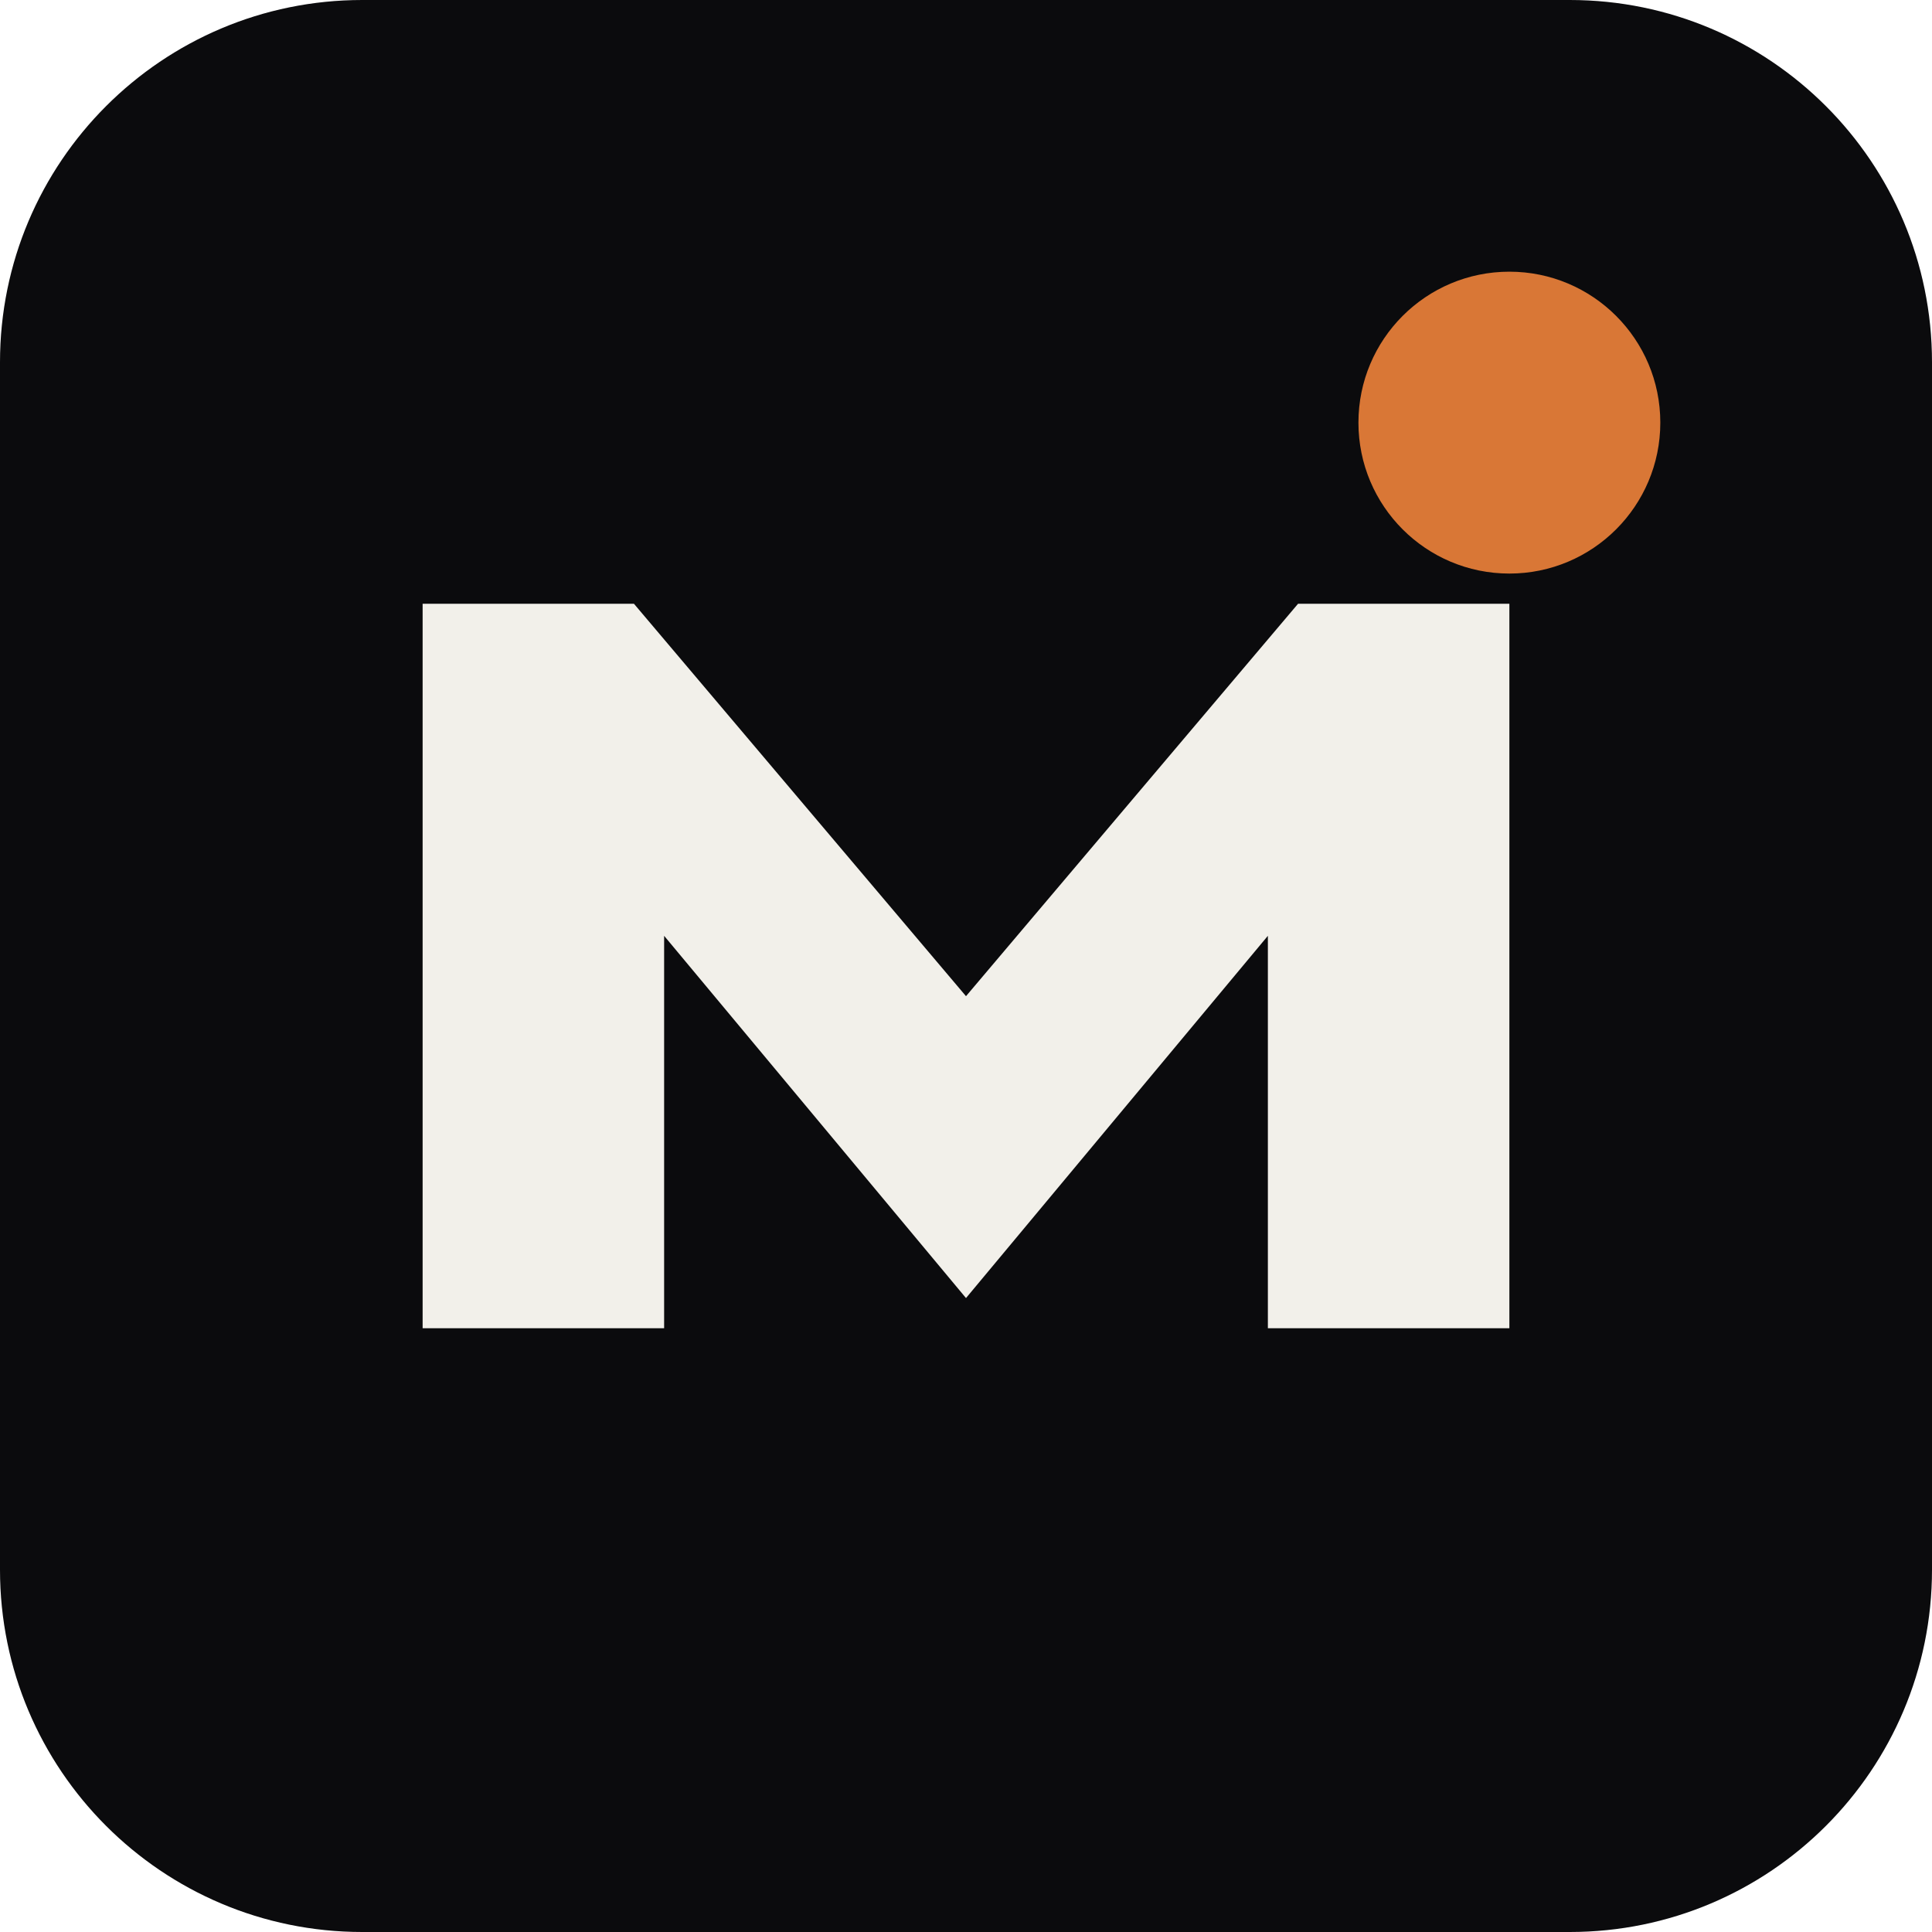
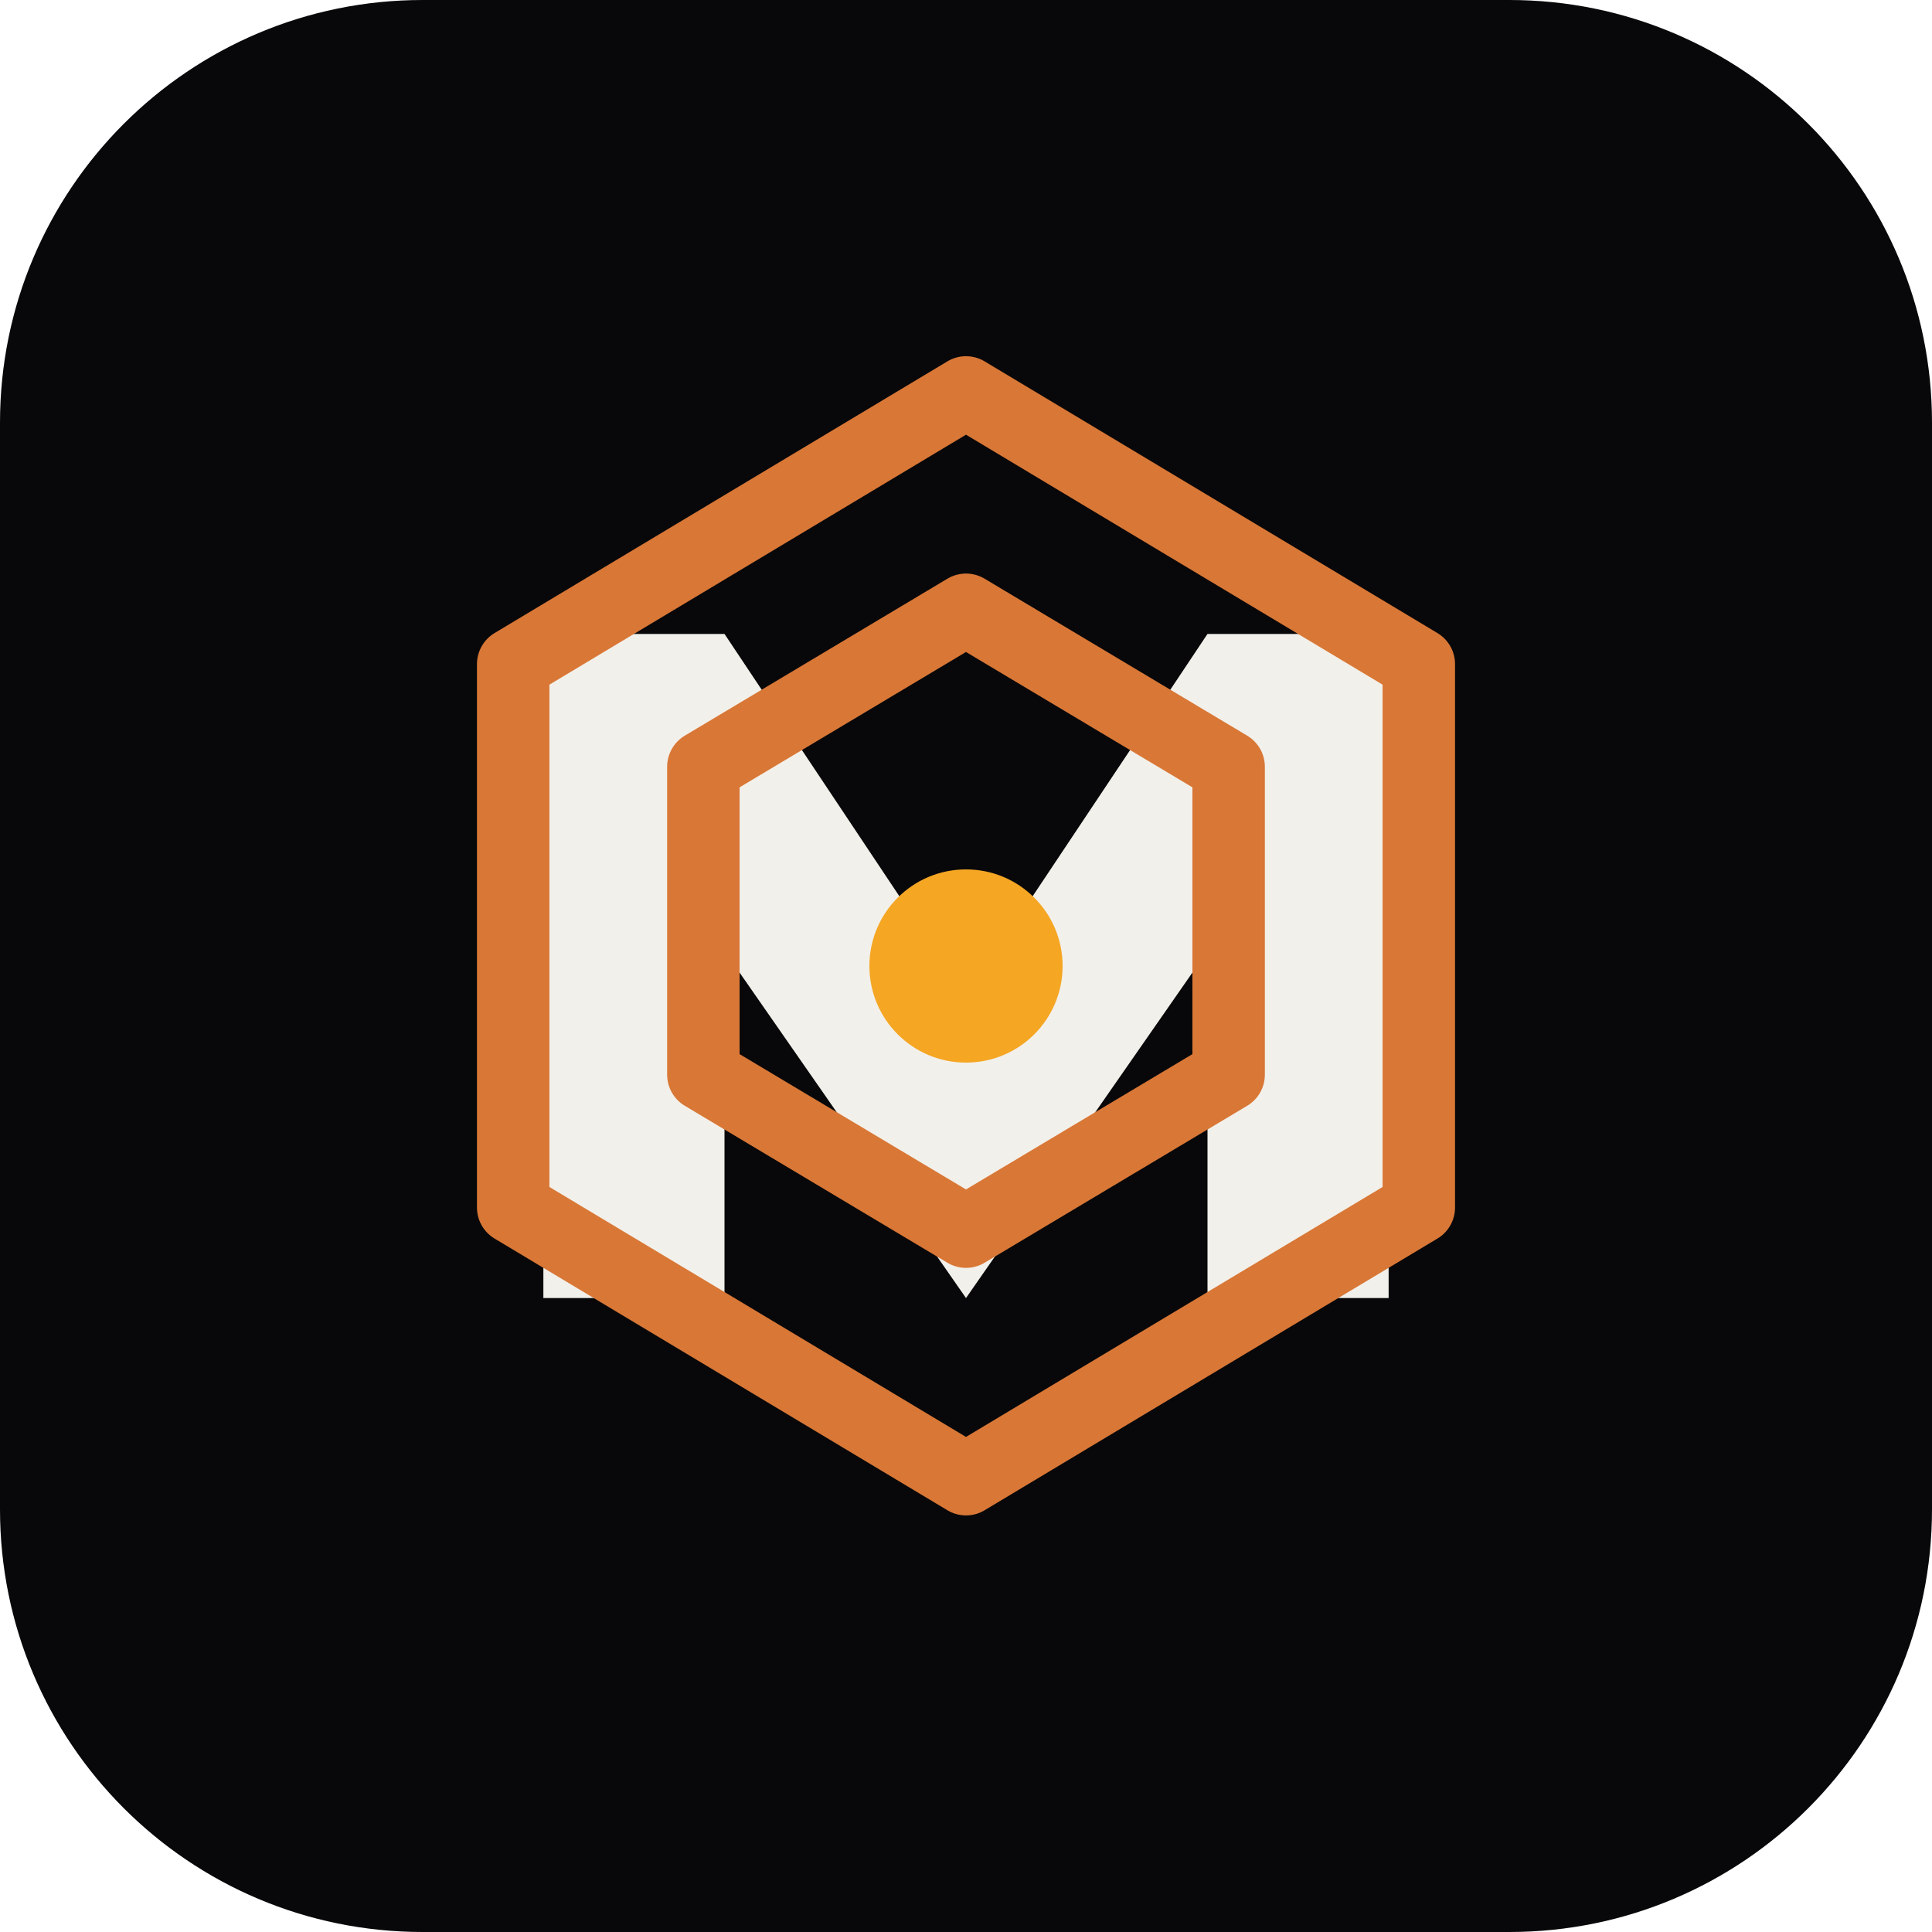
<svg xmlns="http://www.w3.org/2000/svg" viewBox="0 0 64 64">
-   <rect width="64" height="64" rx="12" fill="#0B0B0D" />
-   <path d="M14 44V20h7l11 13 11-13h7v24h-8V31L32 43 22 31v13h-8Z" fill="#F2F0EA" />
-   <circle cx="50" cy="14" r="5" fill="#D97736" />
+   <rect width="64" height="64" rx="14" fill="#08080A" />
+   <path d="M18 43V21h6l8 12 8-12h6v22h-6V31.5L32 43 24 31.5V43h-6Z" fill="#F2F0EA" />
+   <path d="M32 13 47 22v18L32 49 17 40V22l15-9Zm0 7.2-8.7 5.2v10.2L32 40.8l8.7-5.2V25.4L32 20.2Z" fill="none" stroke="#D97736" stroke-width="2.4" stroke-linejoin="round" />
+   <circle cx="32" cy="32" r="3.2" fill="#F5A623" />
</svg>
